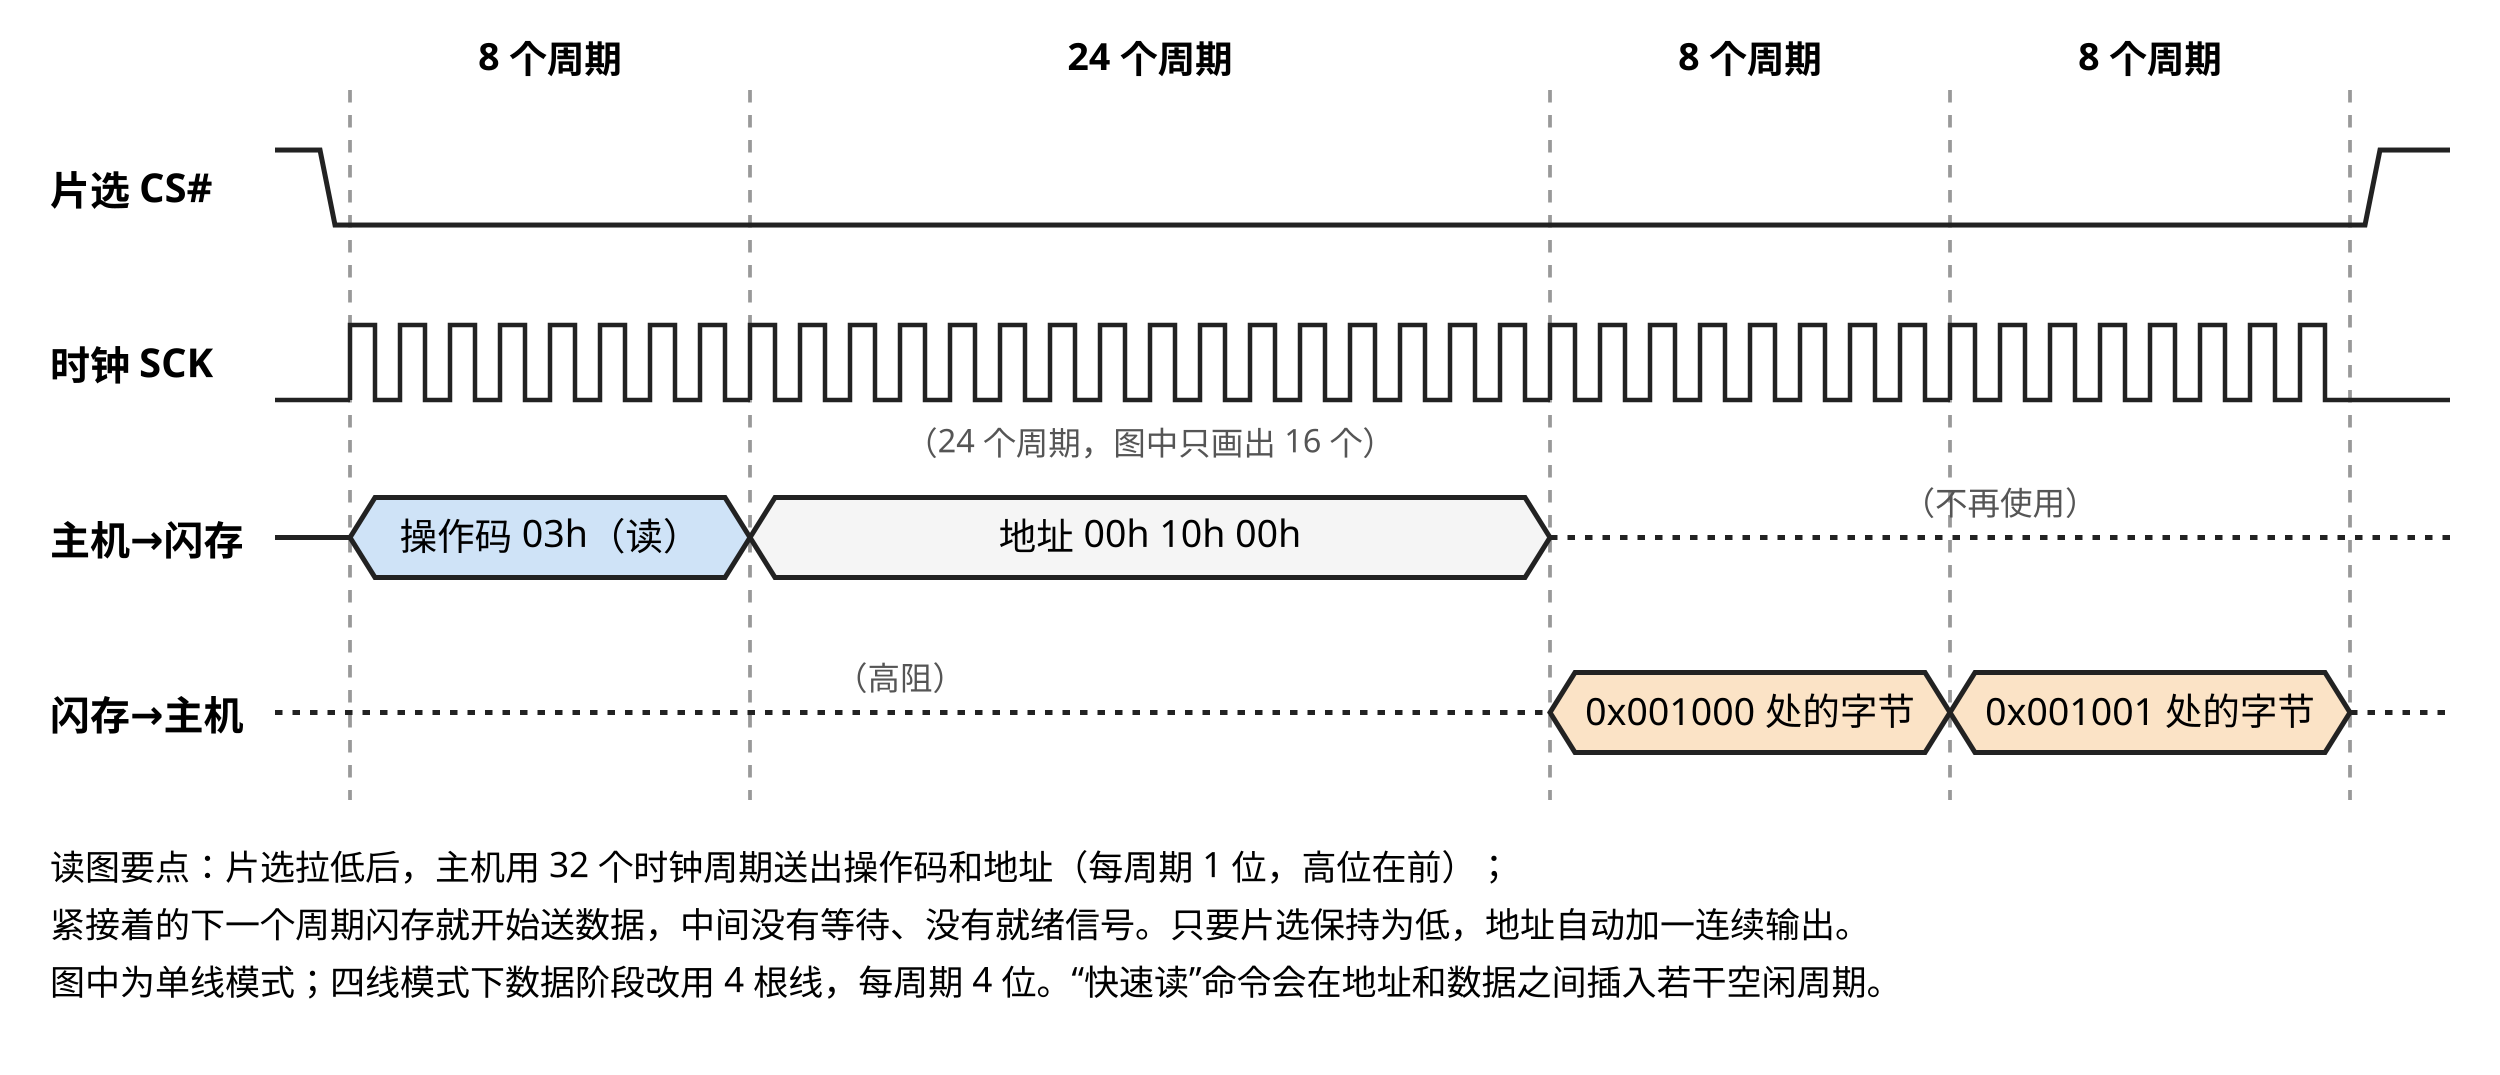
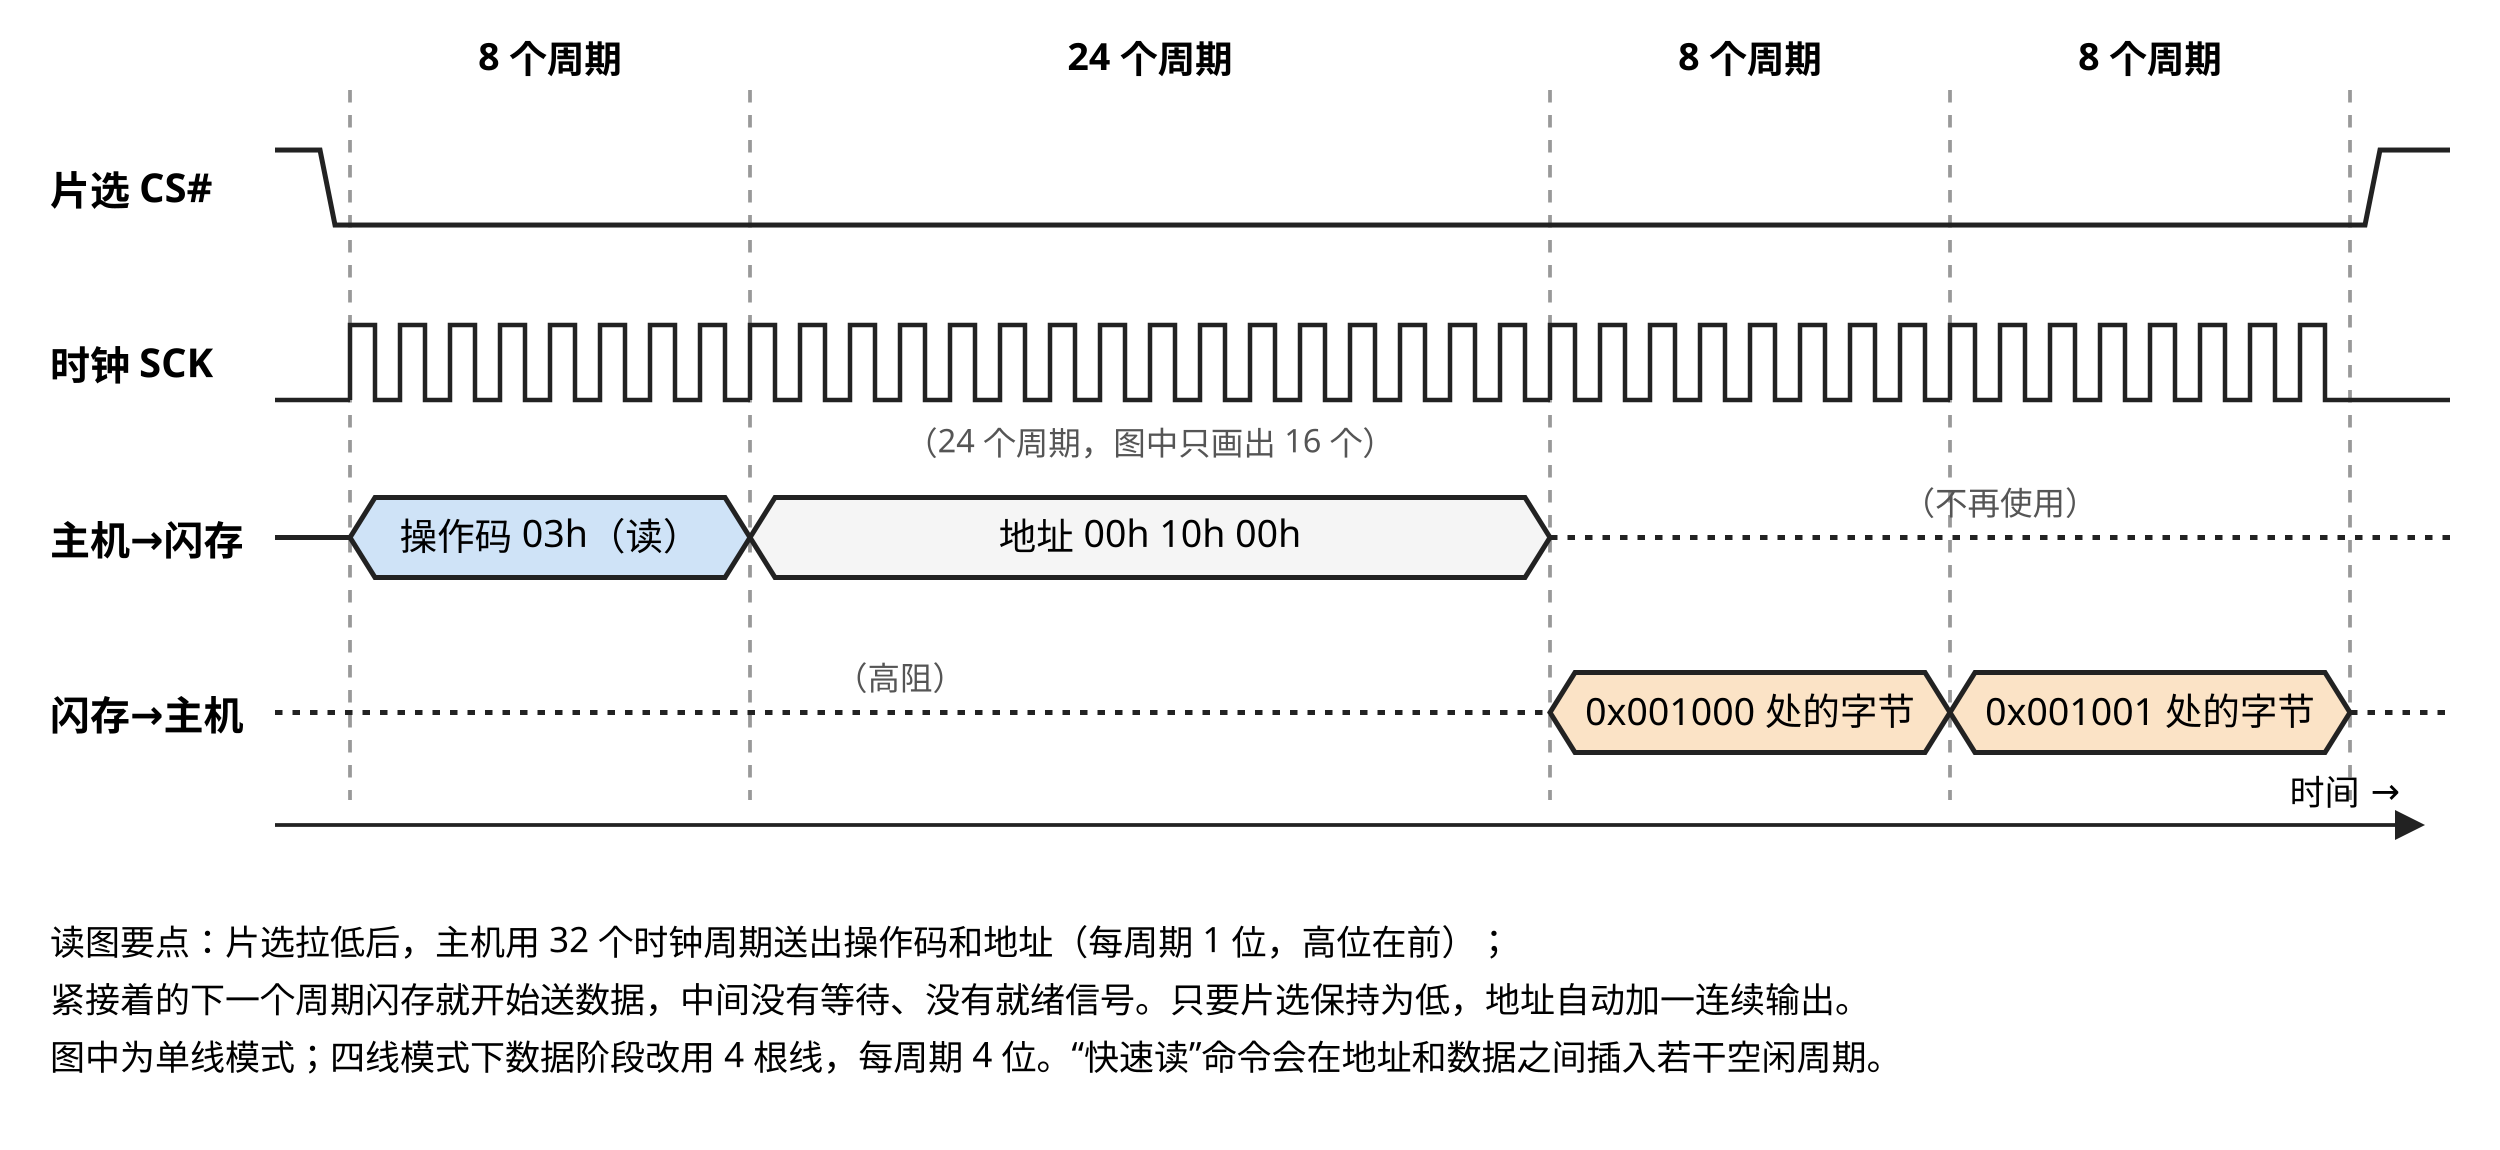
- <svg xmlns="http://www.w3.org/2000/svg" viewBox="0 0 1000 430" width="1000" height="430" font-family="sans-serif" font-size="15">
-   <rect x="0" y="0" width="1000" height="430" fill="#ffffff" />
+ <svg xmlns="http://www.w3.org/2000/svg" viewBox="0 0 1000 460" width="1000" height="460" font-family="sans-serif" font-size="15">
+   <rect x="0" y="0" width="1000" height="460" fill="#ffffff" />
  <g font-size="16" font-weight="bold">
    <text x="20" y="82">片选 CS#</text>
    <text x="20" y="152">时钟 SCK</text>
    <text x="20" y="222">主机→闪存</text>
    <text x="20" y="292">闪存→主机</text>
  </g>
  <g stroke="#999" stroke-width="1.5" stroke-dasharray="5 5">
    <line x1="140" y1="36" x2="140" y2="320" />
    <line x1="300" y1="36" x2="300" y2="320" />
    <line x1="620" y1="36" x2="620" y2="320" />
    <line x1="780" y1="36" x2="780" y2="320" />
    <line x1="940" y1="36" x2="940" y2="320" />
  </g>
  <g text-anchor="middle" font-weight="bold">
    <text x="220" y="28">8 个周期</text>
    <text x="460" y="28">24 个周期</text>
    <text x="700" y="28">8 个周期</text>
    <text x="860" y="28">8 个周期</text>
  </g>
  <polyline fill="none" stroke="#222" stroke-width="2" points="110,60 128,60 134,90 946,90 952,60 980,60" />
  <path fill="none" stroke="#222" stroke-width="1.8" d="M110,160 H140    M140,160 v-30 h10 v30 h10 v-30 h10 v30 h10 v-30 h10 v30 h10 v-30 h10 v30 h10 v-30 h10 v30 h10 v-30 h10 v30 h10 v-30 h10 v30 h10 v-30 h10 v30 h10    M300,160 v-30 h10 v30 h10 v-30 h10 v30 h10 v-30 h10 v30 h10 v-30 h10 v30 h10 v-30 h10 v30 h10 v-30 h10 v30 h10 v-30 h10 v30 h10 v-30 h10 v30 h10 v-30 h10 v30 h10 v-30 h10 v30 h10 v-30 h10 v30 h10 v-30 h10 v30 h10 v-30 h10 v30 h10 v-30 h10 v30 h10 v-30 h10 v30 h10 v-30 h10 v30 h10    M620,160 v-30 h10 v30 h10 v-30 h10 v30 h10 v-30 h10 v30 h10 v-30 h10 v30 h10 v-30 h10 v30 h10 v-30 h10 v30 h10 v-30 h10 v30 h10 v-30 h10 v30 h10    M780,160 v-30 h10 v30 h10 v-30 h10 v30 h10 v-30 h10 v30 h10 v-30 h10 v30 h10 v-30 h10 v30 h10 v-30 h10 v30 h10 v-30 h10 v30 h10 v-30 h10 v30 h10    M940,160 H980" />
  <text x="460" y="182" text-anchor="middle" font-size="13" fill="#555">（24 个周期，图中只画出 16 个）</text>
  <g stroke="#222" stroke-width="2">
    <polygon points="140,215 150,199 290,199 300,215 290,231 150,231" fill="#cfe3f7" />
    <polygon points="300,215 310,199 610,199 620,215 610,231 310,231" fill="#f5f5f5" />
    <line x1="110" y1="215" x2="140" y2="215" />
    <line x1="620" y1="215" x2="980" y2="215" stroke-dasharray="3 4" />
  </g>
  <g text-anchor="middle">
    <text x="220" y="220">操作码 03h（读）</text>
    <text x="460" y="220">地址 00h 10h 00h</text>
    <text x="800" y="206" font-size="13" fill="#555">（不再使用）</text>
  </g>
  <g stroke="#222" stroke-width="2">
    <line x1="110" y1="285" x2="620" y2="285" stroke-dasharray="3 4" />
    <polygon points="620,285 630,269 770,269 780,285 770,301 630,301" fill="#fbe3c6" />
    <polygon points="780,285 790,269 930,269 940,285 930,301 790,301" fill="#fbe3c6" />
    <line x1="940" y1="285" x2="980" y2="285" stroke-dasharray="3 4" />
  </g>
  <g text-anchor="middle">
    <text x="700" y="290">0x001000 处的字节</text>
    <text x="860" y="290">0x001001 处的字节</text>
    <text x="360" y="276" font-size="13" fill="#555">（高阻）</text>
  </g>
+   <line x1="110" y1="330" x2="960" y2="330" stroke="#222" stroke-width="1.5" />
+   <polygon points="970,330 958,324 958,336" fill="#222" />
+   <text x="960" y="322" font-size="14" text-anchor="end">时间 →</text>
  <g font-size="14">
-     <text x="20" y="352">读图要点：片选拉低后，主机用 32 个时钟周期送出操作码和地址（每周期 1 位，高位在前）；</text>
-     <text x="20" y="375">紧接着的下一个周期闪存就开始送数据，中间没有等待、没有就绪信号。只要片选保持为低，地址自动加一连续输出。</text>
-     <text x="20" y="398">图中为单线模式；四线模式下数据阶段改用 4 根线，每周期 4 位。“快速读”命令会在地址和数据之间插入若干空闲周期。</text>
+     <text x="20" y="382">读图要点：片选拉低后，主机用 32 个时钟周期送出操作码和地址（每周期 1 位，高位在前）；</text>
+     <text x="20" y="405">紧接着的下一个周期闪存就开始送数据，中间没有等待、没有就绪信号。只要片选保持为低，地址自动加一连续输出。</text>
+     <text x="20" y="428">图中为单线模式；四线模式下数据阶段改用 4 根线，每周期 4 位。“快速读”命令会在地址和数据之间插入若干空闲周期。</text>
  </g>
</svg>
